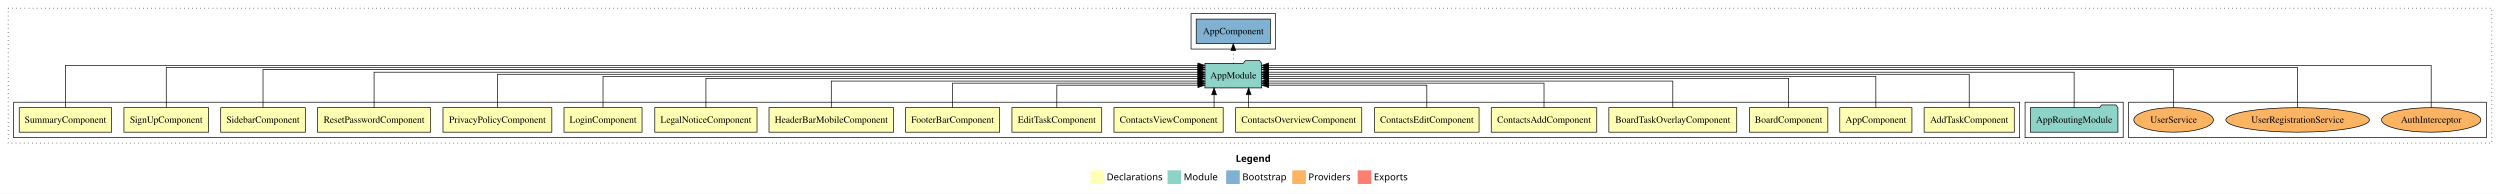
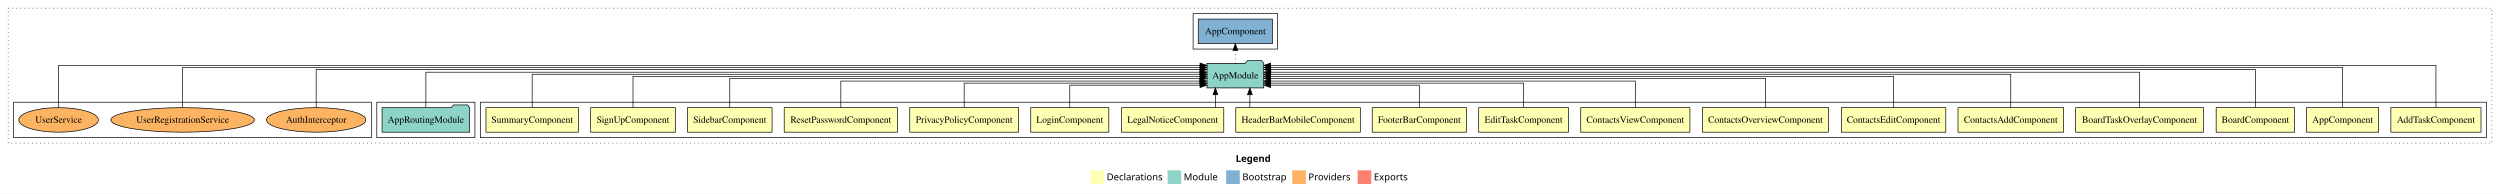
<svg xmlns="http://www.w3.org/2000/svg" width="3669pt" height="284pt" viewBox="0.00 0.00 3669.00 284.00">
  <g id="graph0" class="graph" transform="scale(1 1) rotate(0) translate(4 280)">
    <polygon fill="white" stroke="transparent" points="-4,4 -4,-280 3665,-280 3665,4 -4,4" />
    <text text-anchor="start" x="1809.51" y="-42.4" font-family="Times-12" font-weight="bold" font-size="14.00">Legend</text>
    <polygon fill="#ffffb3" stroke="transparent" points="1596.5,-10 1596.5,-30 1616.5,-30 1616.5,-10 1596.5,-10" />
    <text text-anchor="start" x="1620.13" y="-15.4" font-family="Times-12" font-size="14.00">  Declarations</text>
    <polygon fill="#8dd3c7" stroke="transparent" points="1709.5,-10 1709.5,-30 1729.5,-30 1729.5,-10 1709.5,-10" />
    <text text-anchor="start" x="1733.23" y="-15.4" font-family="Times-12" font-size="14.00">  Module</text>
    <polygon fill="#80b1d3" stroke="transparent" points="1795.5,-10 1795.5,-30 1815.5,-30 1815.5,-10 1795.5,-10" />
    <text text-anchor="start" x="1819.28" y="-15.4" font-family="Times-12" font-size="14.00">  Bootstrap</text>
    <polygon fill="#fdb462" stroke="transparent" points="1892.5,-10 1892.5,-30 1912.5,-30 1912.5,-10 1892.5,-10" />
    <text text-anchor="start" x="1916.17" y="-15.4" font-family="Times-12" font-size="14.00">  Providers</text>
    <polygon fill="#fb8072" stroke="transparent" points="1988.5,-10 1988.5,-30 2008.5,-30 2008.5,-10 1988.5,-10" />
    <text text-anchor="start" x="2012.23" y="-15.4" font-family="Times-12" font-size="14.00">  Exports</text>
    <g id="clust1" class="cluster">
      <polygon fill="none" stroke="black" stroke-dasharray="1,5" points="8,-70 8,-268 3653,-268 3653,-70 8,-70" />
    </g>
+     <g id="clust2" class="cluster">
+       <polygon fill="none" stroke="black" points="701,-78 701,-130 3645,-130 3645,-78 701,-78" />
+     </g>
+     <g id="clust21" class="cluster">
+       <polygon fill="none" stroke="black" points="549,-78 549,-130 693,-130 693,-78 549,-78" />
+     </g>
    <g id="clust23" class="cluster">
-       <polygon fill="none" stroke="black" points="1744,-208 1744,-260 1868,-260 1868,-208 1744,-208" />
+       <polygon fill="none" stroke="black" points="1747,-208 1747,-260 1871,-260 1871,-208 1747,-208" />
    </g>
    <g id="clust24" class="cluster">
-       <polygon fill="none" stroke="black" points="3120,-78 3120,-130 3645,-130 3645,-78 3120,-78" />
-     </g>
-     <g id="clust21" class="cluster">
-       <polygon fill="none" stroke="black" points="2968,-78 2968,-130 3112,-130 3112,-78 2968,-78" />
-     </g>
-     <g id="clust2" class="cluster">
-       <polygon fill="none" stroke="black" points="16,-78 16,-130 2960,-130 2960,-78 16,-78" />
+       <polygon fill="none" stroke="black" points="16,-78 16,-130 541,-130 541,-78 16,-78" />
    </g>
    <g id="node1" class="node">
-       <polygon fill="#ffffb3" stroke="black" points="2952.15,-122 2819.85,-122 2819.85,-86 2952.15,-86 2952.15,-122" />
-       <text text-anchor="middle" x="2886" y="-99.8" font-family="Times,serif" font-size="14.00">AddTaskComponent</text>
+       <polygon fill="#ffffb3" stroke="black" points="3637.15,-122 3504.85,-122 3504.85,-86 3637.15,-86 3637.15,-122" />
+       <text text-anchor="middle" x="3571" y="-99.8" font-family="Times,serif" font-size="14.00">AddTaskComponent</text>
    </g>
    <g id="node19" class="node">
-       <polygon fill="#8dd3c7" stroke="black" points="1847.66,-187 1844.66,-191 1823.66,-191 1820.66,-187 1764.34,-187 1764.34,-151 1847.66,-151 1847.66,-187" />
-       <text text-anchor="middle" x="1806" y="-164.8" font-family="Times,serif" font-size="14.00">AppModule</text>
+       <polygon fill="#8dd3c7" stroke="black" points="1850.66,-187 1847.66,-191 1826.66,-191 1823.66,-187 1767.34,-187 1767.34,-151 1850.66,-151 1850.66,-187" />
+       <text text-anchor="middle" x="1809" y="-164.8" font-family="Times,serif" font-size="14.00">AppModule</text>
    </g>
    <g id="edge1" class="edge">
-       <path fill="none" stroke="black" d="M2886,-122.31C2886,-142.15 2886,-171 2886,-171 2886,-171 1857.68,-171 1857.68,-171" />
-       <polygon fill="black" stroke="black" points="1857.68,-167.5 1847.68,-171 1857.68,-174.5 1857.68,-167.5" />
+       <path fill="none" stroke="black" d="M3571,-122.15C3571,-145.76 3571,-184 3571,-184 3571,-184 1860.82,-184 1860.82,-184" />
+       <polygon fill="black" stroke="black" points="1860.82,-180.5 1850.82,-184 1860.82,-187.5 1860.82,-180.5" />
    </g>
    <g id="node2" class="node">
-       <polygon fill="#ffffb3" stroke="black" points="2801.94,-122 2696.06,-122 2696.06,-86 2801.94,-86 2801.94,-122" />
-       <text text-anchor="middle" x="2749" y="-99.8" font-family="Times,serif" font-size="14.00">AppComponent</text>
+       <polygon fill="#ffffb3" stroke="black" points="3486.94,-122 3381.06,-122 3381.06,-86 3486.94,-86 3486.94,-122" />
+       <text text-anchor="middle" x="3434" y="-99.8" font-family="Times,serif" font-size="14.00">AppComponent</text>
    </g>
    <g id="edge2" class="edge">
-       <path fill="none" stroke="black" d="M2749,-122.17C2749,-141.09 2749,-168 2749,-168 2749,-168 1857.74,-168 1857.74,-168" />
-       <polygon fill="black" stroke="black" points="1857.74,-164.5 1847.74,-168 1857.74,-171.5 1857.74,-164.5" />
+       <path fill="none" stroke="black" d="M3434,-122.25C3434,-145.02 3434,-181 3434,-181 3434,-181 1860.8,-181 1860.8,-181" />
+       <polygon fill="black" stroke="black" points="1860.8,-177.5 1850.8,-181 1860.8,-184.5 1860.8,-177.5" />
    </g>
    <g id="node3" class="node">
-       <polygon fill="#ffffb3" stroke="black" points="2678.55,-122 2563.45,-122 2563.45,-86 2678.55,-86 2678.55,-122" />
-       <text text-anchor="middle" x="2621" y="-99.8" font-family="Times,serif" font-size="14.00">BoardComponent</text>
+       <polygon fill="#ffffb3" stroke="black" points="3363.55,-122 3248.45,-122 3248.45,-86 3363.55,-86 3363.55,-122" />
+       <text text-anchor="middle" x="3306" y="-99.8" font-family="Times,serif" font-size="14.00">BoardComponent</text>
    </g>
    <g id="edge3" class="edge">
-       <path fill="none" stroke="black" d="M2621,-122.3C2621,-140.27 2621,-165 2621,-165 2621,-165 1857.82,-165 1857.82,-165" />
-       <polygon fill="black" stroke="black" points="1857.82,-161.5 1847.82,-165 1857.82,-168.5 1857.82,-161.5" />
+       <path fill="none" stroke="black" d="M3306,-122.29C3306,-144.21 3306,-178 3306,-178 3306,-178 1860.99,-178 1860.99,-178" />
+       <polygon fill="black" stroke="black" points="1861,-174.5 1850.99,-178 1860.99,-181.5 1861,-174.5" />
    </g>
    <g id="node4" class="node">
-       <polygon fill="#ffffb3" stroke="black" points="2544.84,-122 2357.16,-122 2357.16,-86 2544.84,-86 2544.84,-122" />
-       <text text-anchor="middle" x="2451" y="-99.8" font-family="Times,serif" font-size="14.00">BoardTaskOverlayComponent</text>
+       <polygon fill="#ffffb3" stroke="black" points="3229.84,-122 3042.16,-122 3042.16,-86 3229.84,-86 3229.84,-122" />
+       <text text-anchor="middle" x="3136" y="-99.8" font-family="Times,serif" font-size="14.00">BoardTaskOverlayComponent</text>
    </g>
    <g id="edge4" class="edge">
-       <path fill="none" stroke="black" d="M2451,-122.04C2451,-138.73 2451,-161 2451,-161 2451,-161 1857.82,-161 1857.82,-161" />
-       <polygon fill="black" stroke="black" points="1857.82,-157.5 1847.82,-161 1857.82,-164.5 1857.82,-157.5" />
+       <path fill="none" stroke="black" d="M3136,-122.03C3136,-142.77 3136,-174 3136,-174 3136,-174 1860.91,-174 1860.91,-174" />
+       <polygon fill="black" stroke="black" points="1860.91,-170.5 1850.91,-174 1860.91,-177.5 1860.91,-170.5" />
    </g>
    <g id="node5" class="node">
-       <polygon fill="#ffffb3" stroke="black" points="2339.43,-122 2184.57,-122 2184.57,-86 2339.43,-86 2339.43,-122" />
-       <text text-anchor="middle" x="2262" y="-99.8" font-family="Times,serif" font-size="14.00">ContactsAddComponent</text>
+       <polygon fill="#ffffb3" stroke="black" points="3024.43,-122 2869.57,-122 2869.57,-86 3024.43,-86 3024.43,-122" />
+       <text text-anchor="middle" x="2947" y="-99.8" font-family="Times,serif" font-size="14.00">ContactsAddComponent</text>
    </g>
    <g id="edge5" class="edge">
-       <path fill="none" stroke="black" d="M2262,-122.28C2262,-137.95 2262,-158 2262,-158 2262,-158 1857.68,-158 1857.68,-158" />
-       <polygon fill="black" stroke="black" points="1857.68,-154.5 1847.68,-158 1857.68,-161.5 1857.68,-154.5" />
+       <path fill="none" stroke="black" d="M2947,-122.31C2947,-142.15 2947,-171 2947,-171 2947,-171 1860.85,-171 1860.85,-171" />
+       <polygon fill="black" stroke="black" points="1860.85,-167.5 1850.85,-171 1860.85,-174.5 1860.85,-167.5" />
    </g>
    <g id="node6" class="node">
-       <polygon fill="#ffffb3" stroke="black" points="2166.66,-122 2013.34,-122 2013.34,-86 2166.66,-86 2166.66,-122" />
-       <text text-anchor="middle" x="2090" y="-99.8" font-family="Times,serif" font-size="14.00">ContactsEditComponent</text>
+       <polygon fill="#ffffb3" stroke="black" points="2851.66,-122 2698.34,-122 2698.34,-86 2851.66,-86 2851.66,-122" />
+       <text text-anchor="middle" x="2775" y="-99.8" font-family="Times,serif" font-size="14.00">ContactsEditComponent</text>
    </g>
    <g id="edge6" class="edge">
-       <path fill="none" stroke="black" d="M2090,-122.12C2090,-136.78 2090,-155 2090,-155 2090,-155 1857.91,-155 1857.91,-155" />
-       <polygon fill="black" stroke="black" points="1857.91,-151.5 1847.91,-155 1857.91,-158.5 1857.91,-151.5" />
+       <path fill="none" stroke="black" d="M2775,-122.17C2775,-141.09 2775,-168 2775,-168 2775,-168 1860.82,-168 1860.82,-168" />
+       <polygon fill="black" stroke="black" points="1860.82,-164.5 1850.82,-168 1860.82,-171.5 1860.82,-164.5" />
    </g>
    <g id="node7" class="node">
-       <polygon fill="#ffffb3" stroke="black" points="1994.52,-122 1809.48,-122 1809.48,-86 1994.52,-86 1994.52,-122" />
-       <text text-anchor="middle" x="1902" y="-99.8" font-family="Times,serif" font-size="14.00">ContactsOverviewComponent</text>
+       <polygon fill="#ffffb3" stroke="black" points="2679.52,-122 2494.48,-122 2494.48,-86 2679.52,-86 2679.52,-122" />
+       <text text-anchor="middle" x="2587" y="-99.8" font-family="Times,serif" font-size="14.00">ContactsOverviewComponent</text>
    </g>
    <g id="edge7" class="edge">
-       <path fill="none" stroke="black" d="M1828.53,-122.11C1828.53,-122.11 1828.53,-140.99 1828.53,-140.99" />
-       <polygon fill="black" stroke="black" points="1825.03,-140.99 1828.53,-150.99 1832.03,-140.99 1825.03,-140.99" />
+       <path fill="none" stroke="black" d="M2587,-122.3C2587,-140.27 2587,-165 2587,-165 2587,-165 1860.83,-165 1860.83,-165" />
+       <polygon fill="black" stroke="black" points="1860.83,-161.5 1850.83,-165 1860.83,-168.5 1860.83,-161.5" />
    </g>
    <g id="node8" class="node">
-       <polygon fill="#ffffb3" stroke="black" points="1791.14,-122 1630.86,-122 1630.86,-86 1791.14,-86 1791.14,-122" />
-       <text text-anchor="middle" x="1711" y="-99.8" font-family="Times,serif" font-size="14.00">ContactsViewComponent</text>
+       <polygon fill="#ffffb3" stroke="black" points="2476.14,-122 2315.86,-122 2315.86,-86 2476.14,-86 2476.14,-122" />
+       <text text-anchor="middle" x="2396" y="-99.8" font-family="Times,serif" font-size="14.00">ContactsViewComponent</text>
    </g>
    <g id="edge8" class="edge">
-       <path fill="none" stroke="black" d="M1777.75,-122.11C1777.75,-122.11 1777.75,-140.99 1777.75,-140.99" />
-       <polygon fill="black" stroke="black" points="1774.25,-140.99 1777.75,-150.99 1781.25,-140.99 1774.25,-140.99" />
+       <path fill="none" stroke="black" d="M2396,-122.04C2396,-138.73 2396,-161 2396,-161 2396,-161 1860.75,-161 1860.75,-161" />
+       <polygon fill="black" stroke="black" points="1860.75,-157.5 1850.75,-161 1860.74,-164.5 1860.75,-157.5" />
    </g>
    <g id="node9" class="node">
-       <polygon fill="#ffffb3" stroke="black" points="1612.88,-122 1481.12,-122 1481.12,-86 1612.88,-86 1612.88,-122" />
-       <text text-anchor="middle" x="1547" y="-99.8" font-family="Times,serif" font-size="14.00">EditTaskComponent</text>
+       <polygon fill="#ffffb3" stroke="black" points="2297.88,-122 2166.12,-122 2166.12,-86 2297.88,-86 2297.88,-122" />
+       <text text-anchor="middle" x="2232" y="-99.8" font-family="Times,serif" font-size="14.00">EditTaskComponent</text>
    </g>
    <g id="edge9" class="edge">
-       <path fill="none" stroke="black" d="M1547,-122.12C1547,-136.78 1547,-155 1547,-155 1547,-155 1754.1,-155 1754.1,-155" />
-       <polygon fill="black" stroke="black" points="1754.1,-158.5 1764.1,-155 1754.1,-151.5 1754.1,-158.5" />
+       <path fill="none" stroke="black" d="M2232,-122.28C2232,-137.95 2232,-158 2232,-158 2232,-158 1860.72,-158 1860.72,-158" />
+       <polygon fill="black" stroke="black" points="1860.72,-154.5 1850.72,-158 1860.72,-161.5 1860.72,-154.5" />
    </g>
    <g id="node10" class="node">
-       <polygon fill="#ffffb3" stroke="black" points="1463.09,-122 1324.91,-122 1324.91,-86 1463.09,-86 1463.09,-122" />
-       <text text-anchor="middle" x="1394" y="-99.8" font-family="Times,serif" font-size="14.00">FooterBarComponent</text>
+       <polygon fill="#ffffb3" stroke="black" points="2148.09,-122 2009.91,-122 2009.91,-86 2148.09,-86 2148.09,-122" />
+       <text text-anchor="middle" x="2079" y="-99.8" font-family="Times,serif" font-size="14.00">FooterBarComponent</text>
    </g>
    <g id="edge10" class="edge">
-       <path fill="none" stroke="black" d="M1394,-122.28C1394,-137.95 1394,-158 1394,-158 1394,-158 1754.23,-158 1754.23,-158" />
-       <polygon fill="black" stroke="black" points="1754.23,-161.5 1764.23,-158 1754.23,-154.5 1754.23,-161.5" />
+       <path fill="none" stroke="black" d="M2079,-122.12C2079,-136.78 2079,-155 2079,-155 2079,-155 1860.89,-155 1860.89,-155" />
+       <polygon fill="black" stroke="black" points="1860.89,-151.5 1850.89,-155 1860.89,-158.5 1860.89,-151.5" />
    </g>
    <g id="node11" class="node">
-       <polygon fill="#ffffb3" stroke="black" points="1307.4,-122 1124.6,-122 1124.6,-86 1307.4,-86 1307.4,-122" />
-       <text text-anchor="middle" x="1216" y="-99.8" font-family="Times,serif" font-size="14.00">HeaderBarMobileComponent</text>
+       <polygon fill="#ffffb3" stroke="black" points="1992.4,-122 1809.6,-122 1809.6,-86 1992.4,-86 1992.4,-122" />
+       <text text-anchor="middle" x="1901" y="-99.8" font-family="Times,serif" font-size="14.00">HeaderBarMobileComponent</text>
    </g>
    <g id="edge11" class="edge">
-       <path fill="none" stroke="black" d="M1216,-122.04C1216,-138.73 1216,-161 1216,-161 1216,-161 1754.04,-161 1754.04,-161" />
-       <polygon fill="black" stroke="black" points="1754.04,-164.5 1764.04,-161 1754.04,-157.5 1754.04,-164.5" />
+       <path fill="none" stroke="black" d="M1830.32,-122.11C1830.32,-122.11 1830.32,-140.99 1830.32,-140.99" />
+       <polygon fill="black" stroke="black" points="1826.82,-140.99 1830.32,-150.99 1833.82,-140.99 1826.82,-140.99" />
    </g>
    <g id="node12" class="node">
-       <polygon fill="#ffffb3" stroke="black" points="1107.02,-122 956.98,-122 956.98,-86 1107.02,-86 1107.02,-122" />
-       <text text-anchor="middle" x="1032" y="-99.8" font-family="Times,serif" font-size="14.00">LegalNoticeComponent</text>
+       <polygon fill="#ffffb3" stroke="black" points="1792.02,-122 1641.98,-122 1641.98,-86 1792.02,-86 1792.02,-122" />
+       <text text-anchor="middle" x="1717" y="-99.8" font-family="Times,serif" font-size="14.00">LegalNoticeComponent</text>
    </g>
    <g id="edge12" class="edge">
-       <path fill="none" stroke="black" d="M1032,-122.3C1032,-140.27 1032,-165 1032,-165 1032,-165 1754.11,-165 1754.11,-165" />
-       <polygon fill="black" stroke="black" points="1754.11,-168.5 1764.11,-165 1754.11,-161.5 1754.11,-168.5" />
+       <path fill="none" stroke="black" d="M1779.72,-122.11C1779.72,-122.11 1779.72,-140.99 1779.72,-140.99" />
+       <polygon fill="black" stroke="black" points="1776.22,-140.99 1779.72,-150.99 1783.22,-140.99 1776.22,-140.99" />
    </g>
    <g id="node13" class="node">
-       <polygon fill="#ffffb3" stroke="black" points="938.28,-122 823.72,-122 823.72,-86 938.28,-86 938.28,-122" />
-       <text text-anchor="middle" x="881" y="-99.8" font-family="Times,serif" font-size="14.00">LoginComponent</text>
+       <polygon fill="#ffffb3" stroke="black" points="1623.28,-122 1508.72,-122 1508.72,-86 1623.28,-86 1623.28,-122" />
+       <text text-anchor="middle" x="1566" y="-99.8" font-family="Times,serif" font-size="14.00">LoginComponent</text>
    </g>
    <g id="edge13" class="edge">
-       <path fill="none" stroke="black" d="M881,-122.17C881,-141.09 881,-168 881,-168 881,-168 1754.15,-168 1754.15,-168" />
-       <polygon fill="black" stroke="black" points="1754.15,-171.5 1764.15,-168 1754.15,-164.5 1754.15,-171.5" />
+       <path fill="none" stroke="black" d="M1566,-122.12C1566,-136.78 1566,-155 1566,-155 1566,-155 1757.23,-155 1757.23,-155" />
+       <polygon fill="black" stroke="black" points="1757.23,-158.5 1767.23,-155 1757.23,-151.5 1757.23,-158.5" />
    </g>
    <g id="node14" class="node">
-       <polygon fill="#ffffb3" stroke="black" points="805.87,-122 646.13,-122 646.13,-86 805.87,-86 805.87,-122" />
-       <text text-anchor="middle" x="726" y="-99.8" font-family="Times,serif" font-size="14.00">PrivacyPolicyComponent</text>
+       <polygon fill="#ffffb3" stroke="black" points="1490.87,-122 1331.13,-122 1331.13,-86 1490.87,-86 1490.87,-122" />
+       <text text-anchor="middle" x="1411" y="-99.8" font-family="Times,serif" font-size="14.00">PrivacyPolicyComponent</text>
    </g>
    <g id="edge14" class="edge">
-       <path fill="none" stroke="black" d="M726,-122.31C726,-142.15 726,-171 726,-171 726,-171 1754.32,-171 1754.32,-171" />
-       <polygon fill="black" stroke="black" points="1754.32,-174.5 1764.32,-171 1754.32,-167.5 1754.32,-174.5" />
+       <path fill="none" stroke="black" d="M1411,-122.28C1411,-137.95 1411,-158 1411,-158 1411,-158 1757.16,-158 1757.16,-158" />
+       <polygon fill="black" stroke="black" points="1757.16,-161.5 1767.16,-158 1757.16,-154.5 1757.16,-161.5" />
    </g>
    <g id="node15" class="node">
-       <polygon fill="#ffffb3" stroke="black" points="628.09,-122 461.91,-122 461.91,-86 628.09,-86 628.09,-122" />
-       <text text-anchor="middle" x="545" y="-99.8" font-family="Times,serif" font-size="14.00">ResetPasswordComponent</text>
+       <polygon fill="#ffffb3" stroke="black" points="1313.09,-122 1146.91,-122 1146.91,-86 1313.09,-86 1313.09,-122" />
+       <text text-anchor="middle" x="1230" y="-99.8" font-family="Times,serif" font-size="14.00">ResetPasswordComponent</text>
    </g>
    <g id="edge15" class="edge">
-       <path fill="none" stroke="black" d="M545,-122.03C545,-142.77 545,-174 545,-174 545,-174 1754.04,-174 1754.04,-174" />
-       <polygon fill="black" stroke="black" points="1754.04,-177.5 1764.04,-174 1754.04,-170.5 1754.04,-177.5" />
+       <path fill="none" stroke="black" d="M1230,-122.04C1230,-138.73 1230,-161 1230,-161 1230,-161 1756.89,-161 1756.89,-161" />
+       <polygon fill="black" stroke="black" points="1756.89,-164.5 1766.89,-161 1756.89,-157.5 1756.89,-164.5" />
    </g>
    <g id="node16" class="node">
-       <polygon fill="#ffffb3" stroke="black" points="444.1,-122 319.9,-122 319.9,-86 444.1,-86 444.1,-122" />
-       <text text-anchor="middle" x="382" y="-99.8" font-family="Times,serif" font-size="14.00">SidebarComponent</text>
+       <polygon fill="#ffffb3" stroke="black" points="1129.1,-122 1004.9,-122 1004.9,-86 1129.1,-86 1129.1,-122" />
+       <text text-anchor="middle" x="1067" y="-99.8" font-family="Times,serif" font-size="14.00">SidebarComponent</text>
    </g>
    <g id="edge16" class="edge">
-       <path fill="none" stroke="black" d="M382,-122.29C382,-144.21 382,-178 382,-178 382,-178 1754.15,-178 1754.15,-178" />
-       <polygon fill="black" stroke="black" points="1754.15,-181.5 1764.15,-178 1754.15,-174.5 1754.15,-181.5" />
+       <path fill="none" stroke="black" d="M1067,-122.3C1067,-140.27 1067,-165 1067,-165 1067,-165 1757.25,-165 1757.25,-165" />
+       <polygon fill="black" stroke="black" points="1757.25,-168.5 1767.25,-165 1757.25,-161.5 1757.25,-168.5" />
    </g>
    <g id="node17" class="node">
-       <polygon fill="#ffffb3" stroke="black" points="302.11,-122 177.89,-122 177.89,-86 302.11,-86 302.11,-122" />
-       <text text-anchor="middle" x="240" y="-99.8" font-family="Times,serif" font-size="14.00">SignUpComponent</text>
+       <polygon fill="#ffffb3" stroke="black" points="987.11,-122 862.89,-122 862.89,-86 987.11,-86 987.11,-122" />
+       <text text-anchor="middle" x="925" y="-99.8" font-family="Times,serif" font-size="14.00">SignUpComponent</text>
    </g>
    <g id="edge17" class="edge">
-       <path fill="none" stroke="black" d="M240,-122.25C240,-145.02 240,-181 240,-181 240,-181 1754.11,-181 1754.11,-181" />
-       <polygon fill="black" stroke="black" points="1754.11,-184.5 1764.11,-181 1754.11,-177.5 1754.11,-184.5" />
+       <path fill="none" stroke="black" d="M925,-122.17C925,-141.09 925,-168 925,-168 925,-168 1757.25,-168 1757.25,-168" />
+       <polygon fill="black" stroke="black" points="1757.25,-171.5 1767.25,-168 1757.25,-164.5 1757.25,-171.5" />
    </g>
    <g id="node18" class="node">
-       <polygon fill="#ffffb3" stroke="black" points="159.77,-122 24.23,-122 24.23,-86 159.77,-86 159.77,-122" />
-       <text text-anchor="middle" x="92" y="-99.8" font-family="Times,serif" font-size="14.00">SummaryComponent</text>
+       <polygon fill="#ffffb3" stroke="black" points="844.77,-122 709.23,-122 709.23,-86 844.77,-86 844.77,-122" />
+       <text text-anchor="middle" x="777" y="-99.8" font-family="Times,serif" font-size="14.00">SummaryComponent</text>
    </g>
    <g id="edge18" class="edge">
-       <path fill="none" stroke="black" d="M92,-122.15C92,-145.76 92,-184 92,-184 92,-184 1754.06,-184 1754.06,-184" />
-       <polygon fill="black" stroke="black" points="1754.06,-187.5 1764.06,-184 1754.06,-180.5 1754.06,-187.5" />
+       <path fill="none" stroke="black" d="M777,-122.31C777,-142.15 777,-171 777,-171 777,-171 1757.27,-171 1757.27,-171" />
+       <polygon fill="black" stroke="black" points="1757.27,-174.5 1767.27,-171 1757.27,-167.5 1757.27,-174.5" />
    </g>
    <g id="node21" class="node">
-       <polygon fill="#80b1d3" stroke="black" points="1860.44,-252 1751.56,-252 1751.56,-216 1860.44,-216 1860.44,-252" />
-       <text text-anchor="middle" x="1806" y="-229.8" font-family="Times,serif" font-size="14.00">AppComponent </text>
+       <polygon fill="#80b1d3" stroke="black" points="1863.44,-252 1754.56,-252 1754.56,-216 1863.44,-216 1863.44,-252" />
+       <text text-anchor="middle" x="1809" y="-229.8" font-family="Times,serif" font-size="14.00">AppComponent </text>
    </g>
    <g id="edge20" class="edge">
-       <path fill="none" stroke="black" stroke-dasharray="1,5" d="M1806,-187.11C1806,-187.11 1806,-205.99 1806,-205.99" />
-       <polygon fill="black" stroke="black" points="1802.5,-205.99 1806,-215.99 1809.5,-205.99 1802.5,-205.99" />
+       <path fill="none" stroke="black" stroke-dasharray="1,5" d="M1809,-187.11C1809,-187.11 1809,-205.99 1809,-205.99" />
+       <polygon fill="black" stroke="black" points="1805.5,-205.99 1809,-215.99 1812.5,-205.99 1805.5,-205.99" />
    </g>
    <g id="node20" class="node">
-       <polygon fill="#8dd3c7" stroke="black" points="3104.27,-122 3101.27,-126 3080.27,-126 3077.27,-122 2975.73,-122 2975.73,-86 3104.27,-86 3104.27,-122" />
-       <text text-anchor="middle" x="3040" y="-99.8" font-family="Times,serif" font-size="14.00">AppRoutingModule</text>
+       <polygon fill="#8dd3c7" stroke="black" points="685.27,-122 682.27,-126 661.27,-126 658.27,-122 556.73,-122 556.73,-86 685.27,-86 685.27,-122" />
+       <text text-anchor="middle" x="621" y="-99.8" font-family="Times,serif" font-size="14.00">AppRoutingModule</text>
    </g>
    <g id="edge19" class="edge">
-       <path fill="none" stroke="black" d="M3040,-122.03C3040,-142.77 3040,-174 3040,-174 3040,-174 1857.76,-174 1857.76,-174" />
-       <polygon fill="black" stroke="black" points="1857.76,-170.5 1847.76,-174 1857.76,-177.5 1857.76,-170.5" />
+       <path fill="none" stroke="black" d="M621,-122.03C621,-142.77 621,-174 621,-174 621,-174 1757.07,-174 1757.07,-174" />
+       <polygon fill="black" stroke="black" points="1757.07,-177.5 1767.07,-174 1757.07,-170.5 1757.07,-177.5" />
    </g>
    <g id="node22" class="node">
-       <ellipse fill="#fdb462" stroke="black" cx="3564" cy="-104" rx="72.91" ry="18" />
-       <text text-anchor="middle" x="3564" y="-99.8" font-family="Times,serif" font-size="14.00">AuthInterceptor</text>
+       <ellipse fill="#fdb462" stroke="black" cx="460" cy="-104" rx="72.91" ry="18" />
+       <text text-anchor="middle" x="460" y="-99.8" font-family="Times,serif" font-size="14.00">AuthInterceptor</text>
    </g>
    <g id="edge21" class="edge">
-       <path fill="none" stroke="black" d="M3564,-122.15C3564,-145.76 3564,-184 3564,-184 3564,-184 1857.72,-184 1857.72,-184" />
-       <polygon fill="black" stroke="black" points="1857.72,-180.5 1847.72,-184 1857.72,-187.5 1857.72,-180.5" />
+       <path fill="none" stroke="black" d="M460,-122.29C460,-144.21 460,-178 460,-178 460,-178 1757.15,-178 1757.15,-178" />
+       <polygon fill="black" stroke="black" points="1757.15,-181.5 1767.15,-178 1757.15,-174.5 1757.15,-181.5" />
    </g>
    <g id="node23" class="node">
-       <ellipse fill="#fdb462" stroke="black" cx="3368" cy="-104" rx="105.35" ry="18" />
-       <text text-anchor="middle" x="3368" y="-99.8" font-family="Times,serif" font-size="14.00">UserRegistrationService</text>
+       <ellipse fill="#fdb462" stroke="black" cx="264" cy="-104" rx="105.35" ry="18" />
+       <text text-anchor="middle" x="264" y="-99.8" font-family="Times,serif" font-size="14.00">UserRegistrationService</text>
    </g>
    <g id="edge22" class="edge">
-       <path fill="none" stroke="black" d="M3368,-122.25C3368,-145.02 3368,-181 3368,-181 3368,-181 1857.78,-181 1857.78,-181" />
-       <polygon fill="black" stroke="black" points="1857.78,-177.5 1847.78,-181 1857.78,-184.5 1857.78,-177.5" />
+       <path fill="none" stroke="black" d="M264,-122.25C264,-145.02 264,-181 264,-181 264,-181 1757.28,-181 1757.28,-181" />
+       <polygon fill="black" stroke="black" points="1757.28,-184.5 1767.28,-181 1757.28,-177.5 1757.28,-184.5" />
    </g>
    <g id="node24" class="node">
-       <ellipse fill="#fdb462" stroke="black" cx="3186" cy="-104" rx="58.44" ry="18" />
-       <text text-anchor="middle" x="3186" y="-99.8" font-family="Times,serif" font-size="14.00">UserService</text>
+       <ellipse fill="#fdb462" stroke="black" cx="82" cy="-104" rx="58.44" ry="18" />
+       <text text-anchor="middle" x="82" y="-99.8" font-family="Times,serif" font-size="14.00">UserService</text>
    </g>
    <g id="edge23" class="edge">
-       <path fill="none" stroke="black" d="M3186,-122.29C3186,-144.21 3186,-178 3186,-178 3186,-178 1857.68,-178 1857.68,-178" />
-       <polygon fill="black" stroke="black" points="1857.68,-174.5 1847.68,-178 1857.68,-181.5 1857.68,-174.5" />
+       <path fill="none" stroke="black" d="M82,-122.15C82,-145.76 82,-184 82,-184 82,-184 1757.17,-184 1757.17,-184" />
+       <polygon fill="black" stroke="black" points="1757.17,-187.5 1767.17,-184 1757.17,-180.5 1757.17,-187.5" />
    </g>
  </g>
</svg>
